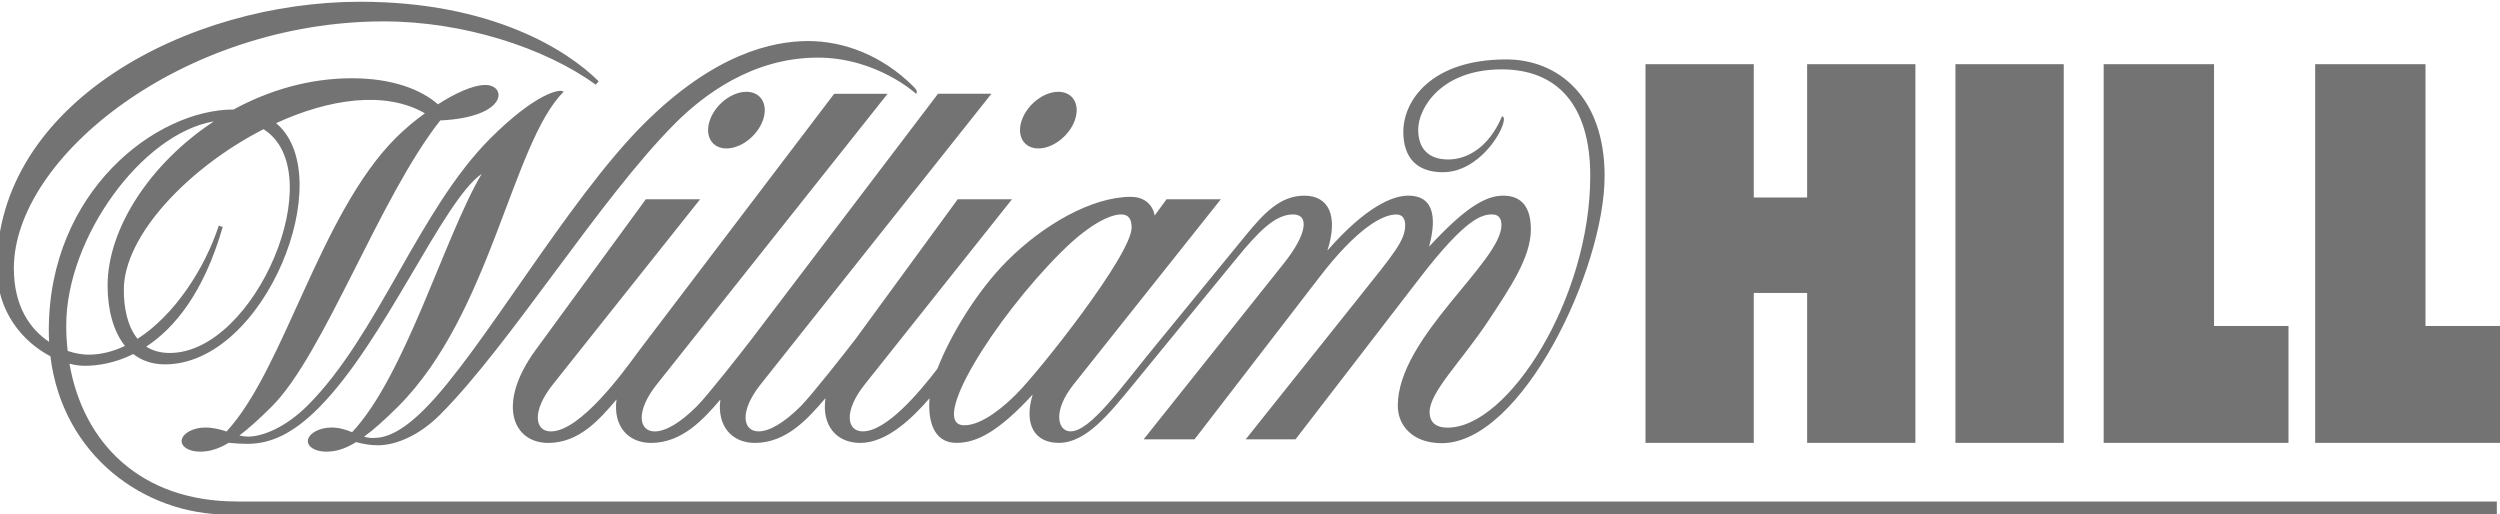
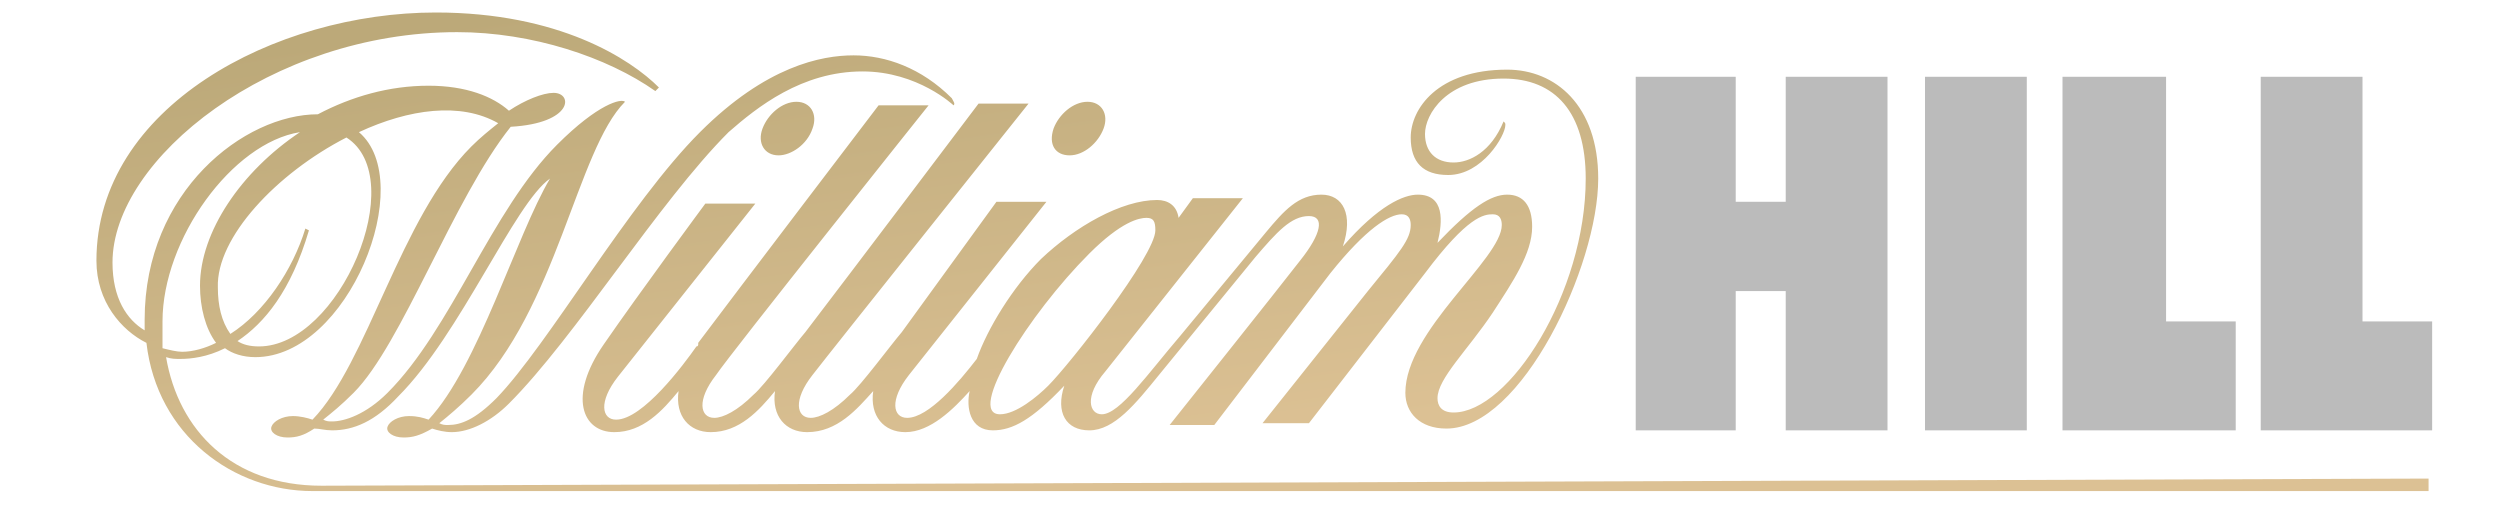
- <svg xmlns="http://www.w3.org/2000/svg" version="1.1" id="Layer_2" x="0px" y="0px" viewBox="0 0 4872.2 1000" style="enable-background:new 0 0 4872.2 1000;" xml:space="preserve">
-   <rect x="3810.9" y="125.1" fill="#737373" width="211.1" height="738" />
-   <polygon fill="#737373" points="4512,863.1 4872.2,863.1 4872.2,635.3 4727,635.3 4727,125.1 4512,125.1 " />
-   <polygon fill="#737373" points="4099.8,863.1 4460,863.1 4460,635.3 4314.9,635.3 4314.9,125.1 4099.8,125.1 " />
-   <polygon fill="#737373" points="3521.9,125.1 3521.9,384.9 3417.9,384.9 3417.9,125.1 3206.9,125.1 3206.9,863.1 3417.9,863.1   3417.9,570.9 3521.9,570.9 3521.9,863.1 3732.9,863.1 3732.9,125.1 " />
-   <path fill="#737373" d="M1863.9,863.1c39.9,0,82.4-22.2,148.7-94.2c-17.6,57.7,3.2,94.2,50.8,94.2c53.4,0,98.1-56.4,145.9-114.7  L2410,503.4c43.4-53,75.4-85.5,110.1-85.5c32.4,0,26.7,39-17.3,94.4c-38.2,48.1-274,343.9-274,343.9h99.2l243-315.5  c72.8-94.8,122.7-122.7,149.9-122.7c14.3,0,17.6,10.5,17.6,21.2c0,29.4-22.1,55.2-89.5,139.7l-221.3,277.3h97.1l241.9-314.1  c91.2-118.4,121.9-124.2,141.9-124.2c13.9,0,17.6,10.8,17.6,20.7c0,71.9-202.1,218.9-202.1,352c0,39.4,29.7,73.1,85.6,73.1  c156,0,317.5-338.9,317.5-520.8c0-152.3-89-227.1-191.7-227.1c-147.2,0-200.6,81.3-200.6,140.8c0,51.6,27.1,79,77.1,79  c70.2,0,119-80.2,119-103.4c0-3.8-1.4-4.5-3.7-5.6c-26.8,63.4-70.5,84.2-104.9,84.2c-38.3,0-58.5-21-58.5-58.3  c0-42,45.2-117.3,162.5-117.3c108.5,0,172.8,69.5,172.8,207.6c0,239.6-160.1,490.6-277.8,490.6c-27.5,0-35.3-14.6-35.3-30.2  c0-39.6,62.3-99,114.7-178.3c41.3-62.6,82.7-123.2,82.7-177.7c0-46.3-20.3-65.9-54.1-65.9c-35.3,0-75.7,25.2-144.3,99.4  c11.9-44.7,16.2-99.4-40.8-99.4c-30,0-82.2,21.2-157.3,106.9c21.9-68.8,1.8-106.9-45-106.9c-46.8,0-78.6,33.9-114.5,77.7  l-177.5,216.8c-65.4,79.8-125.1,164.9-163.6,164.9c-24.9,0-35.9-39,5.9-91.5l287-360.9h-105.8l-23.2,31.7  c-4.5-24.5-23.6-36.4-46.3-36.4c-76,0-170.8,54.4-241.1,124.8c-58.9,58.9-110.5,144.5-136.1,210.4  c-37.2,48.5-99.8,121.9-145.4,121.9c-31.1,0-37.9-39,3.9-91.5l287-360.9h-105.8c0,0-120.1,164.5-199,272.2v0  c-21,27.4-86.6,110.8-106.9,131.1c-33.4,33.4-61.9,49.1-82.2,49.1c-31.1,0-37.9-39,3.9-91.5c37.2-46.8,449.9-566.5,449.9-566.5  h-104.1c0,0-265.8,349.8-363,477.8l0,0c-21,27.4-86.6,110.8-106.9,131.2c-33.4,33.4-61.9,49.1-82.2,49.1c-31.1,0-37.9-39,3.9-91.5  c37.2-46.8,449.9-566.5,449.9-566.5h-104.1c0,0-298.3,392.6-378.4,498.1l0,0l-0.4,0.6l-0.3,0.4l-1.5,2c-0.9,1.2-1.8,2.4-2.7,3.6  c-26.4,36-111.2,153.3-168.9,153.3c-31.1,0-37.9-39,3.9-91.5l287-360.9h-105.8c0,0-136.8,187.2-214.3,293.1s-44.7,181.7,24.1,181.7  c60.7,0,100.7-46.6,133.1-84.6c-6.9,51.8,22.5,84.6,67.3,84.6c60.7,0,102.6-46.5,135.1-84.5c-6.8,51.7,22.5,84.5,67.3,84.5  c62.2,0,104.7-48.9,137.6-87.3c-8,53.7,21.8,87.3,67.6,87.3c52.3,0,102.1-48.8,135.2-87.1C1808.2,816.2,1817.3,863.1,1863.9,863.1z   M2066.8,492.6c65.9-65.9,104.4-74.7,118.2-74.7c13.8,0,20.4,8.3,20.4,25.5c0,53-179.3,279.3-224.1,324.1  c-22.4,22.4-66,61.3-101.9,61.3C1807.9,828.8,1938.8,620.6,2066.8,492.6z M1486.9,234.1c10.7-30.5-3.7-55.2-32.3-55.2  s-60.4,24.7-71.1,55.2s3.7,55.2,32.3,55.2S1476.2,264.6,1486.9,234.1z M2023.7,289.3c28.5,0,60.4-24.7,71.1-55.2  c10.7-30.5-3.7-55.2-32.3-55.2c-28.5,0-60.4,24.7-71.1,55.2S1995.2,289.3,2023.7,289.3L2023.7,289.3z M461.6,977.3  c-188.4,0-299.5-114.6-326.2-268.5c9.7,2.6,19.8,4,29.9,4.1c23.6,0,57.6-4.6,94.5-22.9c16.3,12.7,36.7,20.1,61.7,20.1  c195.7,0,340-367.1,216.6-470.1c103.4-47.5,212.8-63.7,290-19.2c-20,14.4-38.8,30.3-56.4,47.6c-148.4,148.4-217.7,451-330.2,572.5  c-12.2-4-25.5-7.7-41.6-7.7c-22.4,0-42.8,10.5-45.6,23.5s13,23.5,35.4,23.5c16.8,0,33.9-4,56.2-17.3c12,1.4,24.1,2.1,36.2,2.1  c45.5,0,88.4-19.6,138.2-69.3c130-130,242.3-404.3,318.5-456.9C867,459.5,790.4,731.4,686.2,842.3c-11.7-4.7-24.3-9.1-40.3-9.1  c-22.4,0-42.8,10.5-45.6,23.5s13,23.5,35.4,23.5c17.3,0,35-4.2,58.3-18.6c12.5,3.4,27.3,6.2,42.2,6.2c37.7,0,83-21.2,121-59.2  c137.8-137.8,311.7-421.3,459.2-568.8c53.7-53.6,149.4-127.5,277.2-127.5c115.3,0,191.8,70.5,191.8,70.5c2.7-2.7,1.7-7.4-4.6-13.6  C1718.2,106.6,1643,80,1575,80s-182.4,23.6-321.1,162.3c-148,147.9-315.9,444.4-426.1,554.6c-46.2,46.2-76.3,56.7-100.7,56.7  c-6,0-11.9-0.9-17.6-2.5c18.2-13.3,39.8-32.3,66.5-59c180.8-180.8,221.7-512.6,322.4-613.3c-7-7-56.2,4.3-142.9,91  C816.2,409,737,652.8,599.6,790.1c-43,43-88,60.8-116.3,60.8c-5.7-0.1-11.3-0.8-16.8-2.2c17.6-13.2,38.2-31.5,63.5-56.8  c101.4-101.4,209.8-407.4,328-557.2c132.3-6.1,130.3-69.1,87.8-69.1c-23.9,0-58.4,15.9-92.3,37.7c-33.3-29.3-89.8-50.8-167.7-50.8  c-82.6,0-161.5,23.3-230.6,60.9l0,0C304,213.4,95.1,373.3,95.1,643.7c0,7.6,0.2,15.1,0.6,22.5C59.3,642,27,597.8,27,522.9  c0-217,330.8-481.2,720.9-481.2c155.9,0,314.6,51.8,413.2,123.3l5.6-6.5C1106.1,97.8,958.2,3.4,702,3.4  C365.1,3.4-6.1,201.3-6.1,521.8c0,86.9,51.6,144.9,104.3,172.5c23.7,193.6,183.1,308.5,345.8,308.5H4866v-25.4H461.6z M513.6,251.8  c132.7,83.7-15.5,436.1-182.8,436.1c-18.7,0-33.7-4.6-45.8-12.4c54.8-35.9,112.1-104.6,149-233.1l-7.6-2.7  c-27.6,84.4-86.6,174.6-158.3,220.6c-20.1-24.4-26.8-61.2-26.8-95.5C241.3,458.4,368.4,326,513.6,251.8L513.6,251.8z M129.1,633.7  c0-169.8,147-373.2,287.8-397.2c-123.8,81.4-207.2,208.6-207.2,319.9c0,46.3,10.7,89,33.9,117.7c-22.9,10.9-46.8,17.1-71.1,17.1  c-11.2,0-25.4-2.2-40.6-7.2C130,667.2,129,650.5,129.1,633.7z" />
+ <svg xmlns="http://www.w3.org/2000/svg" id="Layer_2_1_" viewBox="0 0 140 29">
+   <style>.st0{fill:#bbb}</style>
+   <path class="st0" d="M107.8 4.3h5.7v19.8h-5.7zM126.6 24.1h9.6V18h-3.9V4.3h-5.7zM115.5 24.1h9.7V18h-3.9V4.3h-5.8zM100 4.3v7h-2.8v-7h-5.6v19.8h5.6v-7.8h2.8v7.8h5.7V4.3z" />
+   <linearGradient id="SVGID_1_" gradientUnits="userSpaceOnUse" x1="67.044" y1="1906.162" x2="72.93" y2="1864.286" gradientTransform="matrix(1 0 0 -1 0 1901)">
+     <stop offset=".014" stop-color="#bca979" />
+     <stop offset=".708" stop-color="#dcc194" />
+   </linearGradient>
+   <path d="M55.6 24.1c1.1 0 2.2-.6 4-2.5-.5 1.5.1 2.5 1.4 2.5 1.4 0 2.6-1.5 3.9-3.1l5.4-6.6c1.2-1.4 2-2.3 3-2.3.9 0 .7 1-.5 2.5-1 1.3-7.3 9.2-7.3 9.2H68l6.5-8.5c2-2.5 3.3-3.3 4-3.3.4 0 .5.3.5.6 0 .8-.6 1.5-2.4 3.7l-5.9 7.4h2.6l6.5-8.4c2.4-3.2 3.3-3.3 3.8-3.3.4 0 .5.3.5.6 0 1.9-5.4 5.9-5.4 9.4 0 1.1.8 2 2.3 2 4.2 0 8.5-9.1 8.5-14 0-4.1-2.4-6.1-5.1-6.1-3.9 0-5.4 2.2-5.4 3.8 0 1.4.7 2.1 2.1 2.1 1.9 0 3.2-2.2 3.2-2.8 0-.1 0-.1-.1-.2-.7 1.7-1.9 2.3-2.8 2.3-1 0-1.6-.6-1.6-1.6 0-1.1 1.2-3.1 4.4-3.1 2.9 0 4.6 1.9 4.6 5.6 0 6.4-4.3 13.1-7.4 13.1-.7 0-.9-.4-.9-.8 0-1.1 1.7-2.7 3.1-4.8 1.1-1.7 2.2-3.3 2.2-4.8 0-1.2-.5-1.8-1.4-1.8-.9 0-2 .7-3.9 2.7.3-1.2.4-2.7-1.1-2.7-.8 0-2.2.6-4.2 2.9.6-1.8 0-2.9-1.2-2.9-1.3 0-2.1.9-3.1 2.1l-4.8 5.8c-1.8 2.1-3.4 4.4-4.4 4.4-.7 0-1-1 .2-2.4l7.7-9.7h-2.8l-.8 1.1c-.1-.7-.6-1-1.2-1-2 0-4.6 1.5-6.5 3.3-1.6 1.6-3 3.9-3.6 5.6-1 1.3-2.7 3.3-3.9 3.3-.8 0-1-1 .1-2.4l7.7-9.7h-2.8s-3.2 4.4-5.3 7.3c-.6.7-2.3 3-2.9 3.5-.9.9-1.7 1.3-2.2 1.3-.8 0-1-1 .1-2.4 1-1.3 12.1-15.2 12.1-15.2h-2.8s-7.1 9.4-9.7 12.8c-.6.7-2.3 3-2.9 3.5-.9.9-1.7 1.3-2.2 1.3-.8 0-1-1 .1-2.4C40.9 19.8 52 5.9 52 5.9h-2.8s-8 10.5-10.1 13.3v.1s0 .1-.1.1c-.7 1-3 4.1-4.5 4.1-.8 0-1-1 .1-2.4l7.7-9.7h-2.8s-3.7 5-5.7 7.9-1.2 4.9.6 4.9c1.6 0 2.7-1.2 3.6-2.3-.2 1.4.6 2.3 1.8 2.3 1.6 0 2.7-1.2 3.6-2.3-.2 1.4.6 2.3 1.8 2.3 1.7 0 2.8-1.3 3.7-2.3-.2 1.4.6 2.3 1.8 2.3 1.4 0 2.7-1.3 3.6-2.3-.2.9 0 2.2 1.3 2.2zm5.4-9.9c1.8-1.8 2.8-2 3.2-2 .4 0 .5.2.5.7 0 1.4-4.8 7.5-6 8.7-.6.6-1.8 1.6-2.7 1.6-1.9 0 1.6-5.6 5-9zm-15.5-7c.3-.8-.1-1.5-.9-1.5s-1.6.7-1.9 1.5.1 1.5.9 1.5c.7 0 1.6-.6 1.9-1.5zm14.4 1.5c.8 0 1.6-.7 1.9-1.5s-.1-1.5-.9-1.5-1.6.7-1.9 1.5c-.3.9.1 1.5.9 1.5zM18 27.2c-5 0-8-3.1-8.7-7.2.3.1.5.1.8.1.6 0 1.5-.1 2.5-.6.4.3 1 .5 1.7.5 5.2 0 9.1-9.8 5.8-12.6 2.8-1.3 5.7-1.7 7.8-.5-.5.4-1 .8-1.5 1.3-4 4-5.8 12.1-8.9 15.3-.3-.1-.7-.2-1.1-.2-.6 0-1.1.3-1.2.6s.3.6.9.6c.5 0 .9-.1 1.5-.5.3 0 .6.1 1 .1 1.2 0 2.4-.5 3.7-1.9 3.5-3.5 6.5-10.8 8.5-12.2-1.9 3.2-4 10.5-6.8 13.5-.3-.1-.6-.2-1.1-.2-.6 0-1.1.3-1.2.6-.1.3.3.6.9.6.5 0 .9-.1 1.6-.5.3.1.7.2 1.1.2 1 0 2.2-.6 3.2-1.6 3.7-3.7 8.4-11.3 12.3-15.2C42.4 6 44.9 4 48.3 4c3.1 0 5.1 1.9 5.1 1.9.1-.1 0-.2-.1-.4-1.7-1.7-3.7-2.4-5.5-2.4-1.8 0-4.9.6-8.6 4.3-4 4-8.5 11.9-11.4 14.9-1.2 1.2-2 1.5-2.7 1.5-.2 0-.3 0-.5-.1.5-.4 1.1-.9 1.8-1.6 4.8-4.8 5.9-13.7 8.6-16.4-.2-.2-1.5.1-3.8 2.4-3.7 3.7-5.9 10.3-9.5 13.9-1.2 1.2-2.4 1.6-3.1 1.6-.2 0-.3 0-.5-.1.5-.4 1-.8 1.7-1.5 2.7-2.7 5.6-10.9 8.8-14.9 3.5-.2 3.5-1.9 2.4-1.9-.6 0-1.6.4-2.5 1-.9-.8-2.4-1.4-4.5-1.4-2.2 0-4.3.6-6.2 1.6-4.1 0-9.7 4.3-9.7 11.5v.6c-1-.6-1.8-1.8-1.8-3.8 0-5.8 8.9-12.9 19.3-12.9 4.2 0 8.4 1.4 11.1 3.3l.2-.2C35.3 3.3 31.3.7 24.4.7c-9 0-19 5.3-19 13.9 0 2.3 1.4 3.9 2.8 4.6.6 5.2 4.9 8.3 9.3 8.3H136v-.7l-118 .4zm1.4-19.5C23 10 19 19.4 14.5 19.4c-.5 0-.9-.1-1.2-.3 1.5-1 3-2.8 4-6.2l-.2-.1c-.7 2.3-2.3 4.7-4.2 5.9-.5-.7-.7-1.6-.7-2.6-.1-2.8 3.3-6.4 7.2-8.4zM9.1 18c0-4.6 3.9-10 7.7-10.6-3.3 2.2-5.6 5.6-5.6 8.6 0 1.2.3 2.4.9 3.2-.6.3-1.3.5-1.9.5-.3 0-.7-.1-1.1-.2V18z" fill="url(#SVGID_1_)" />
</svg>
